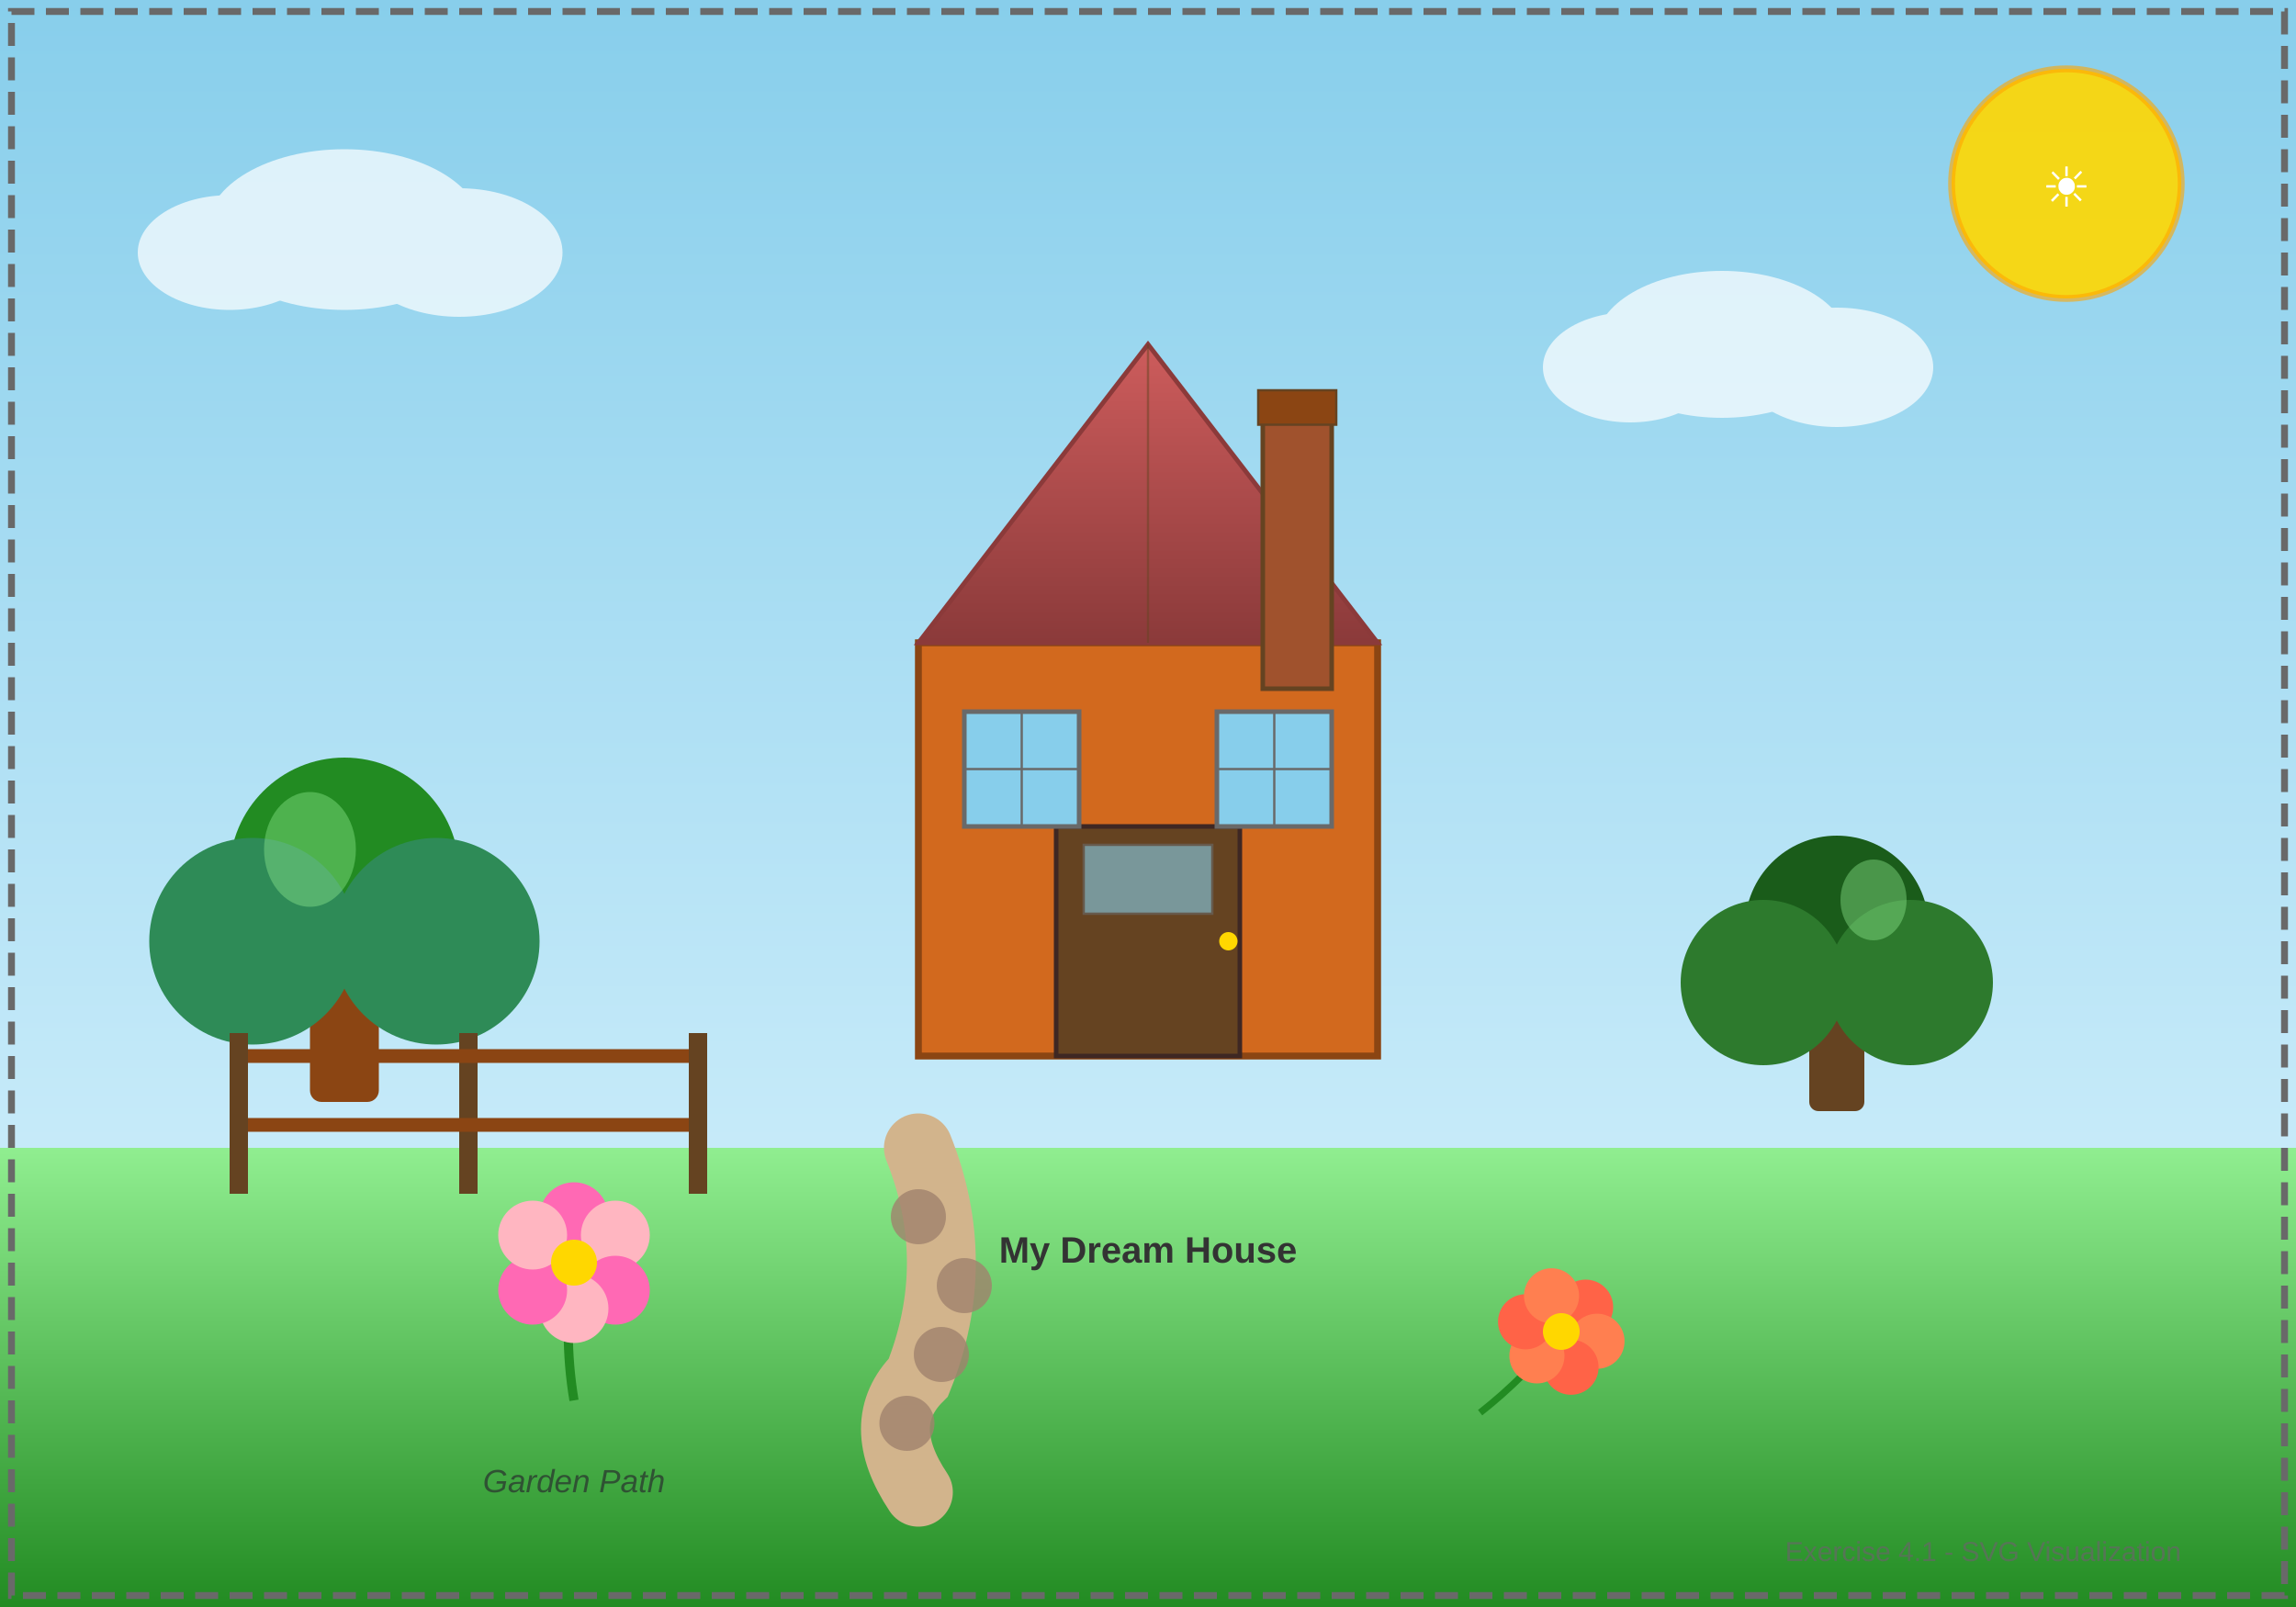
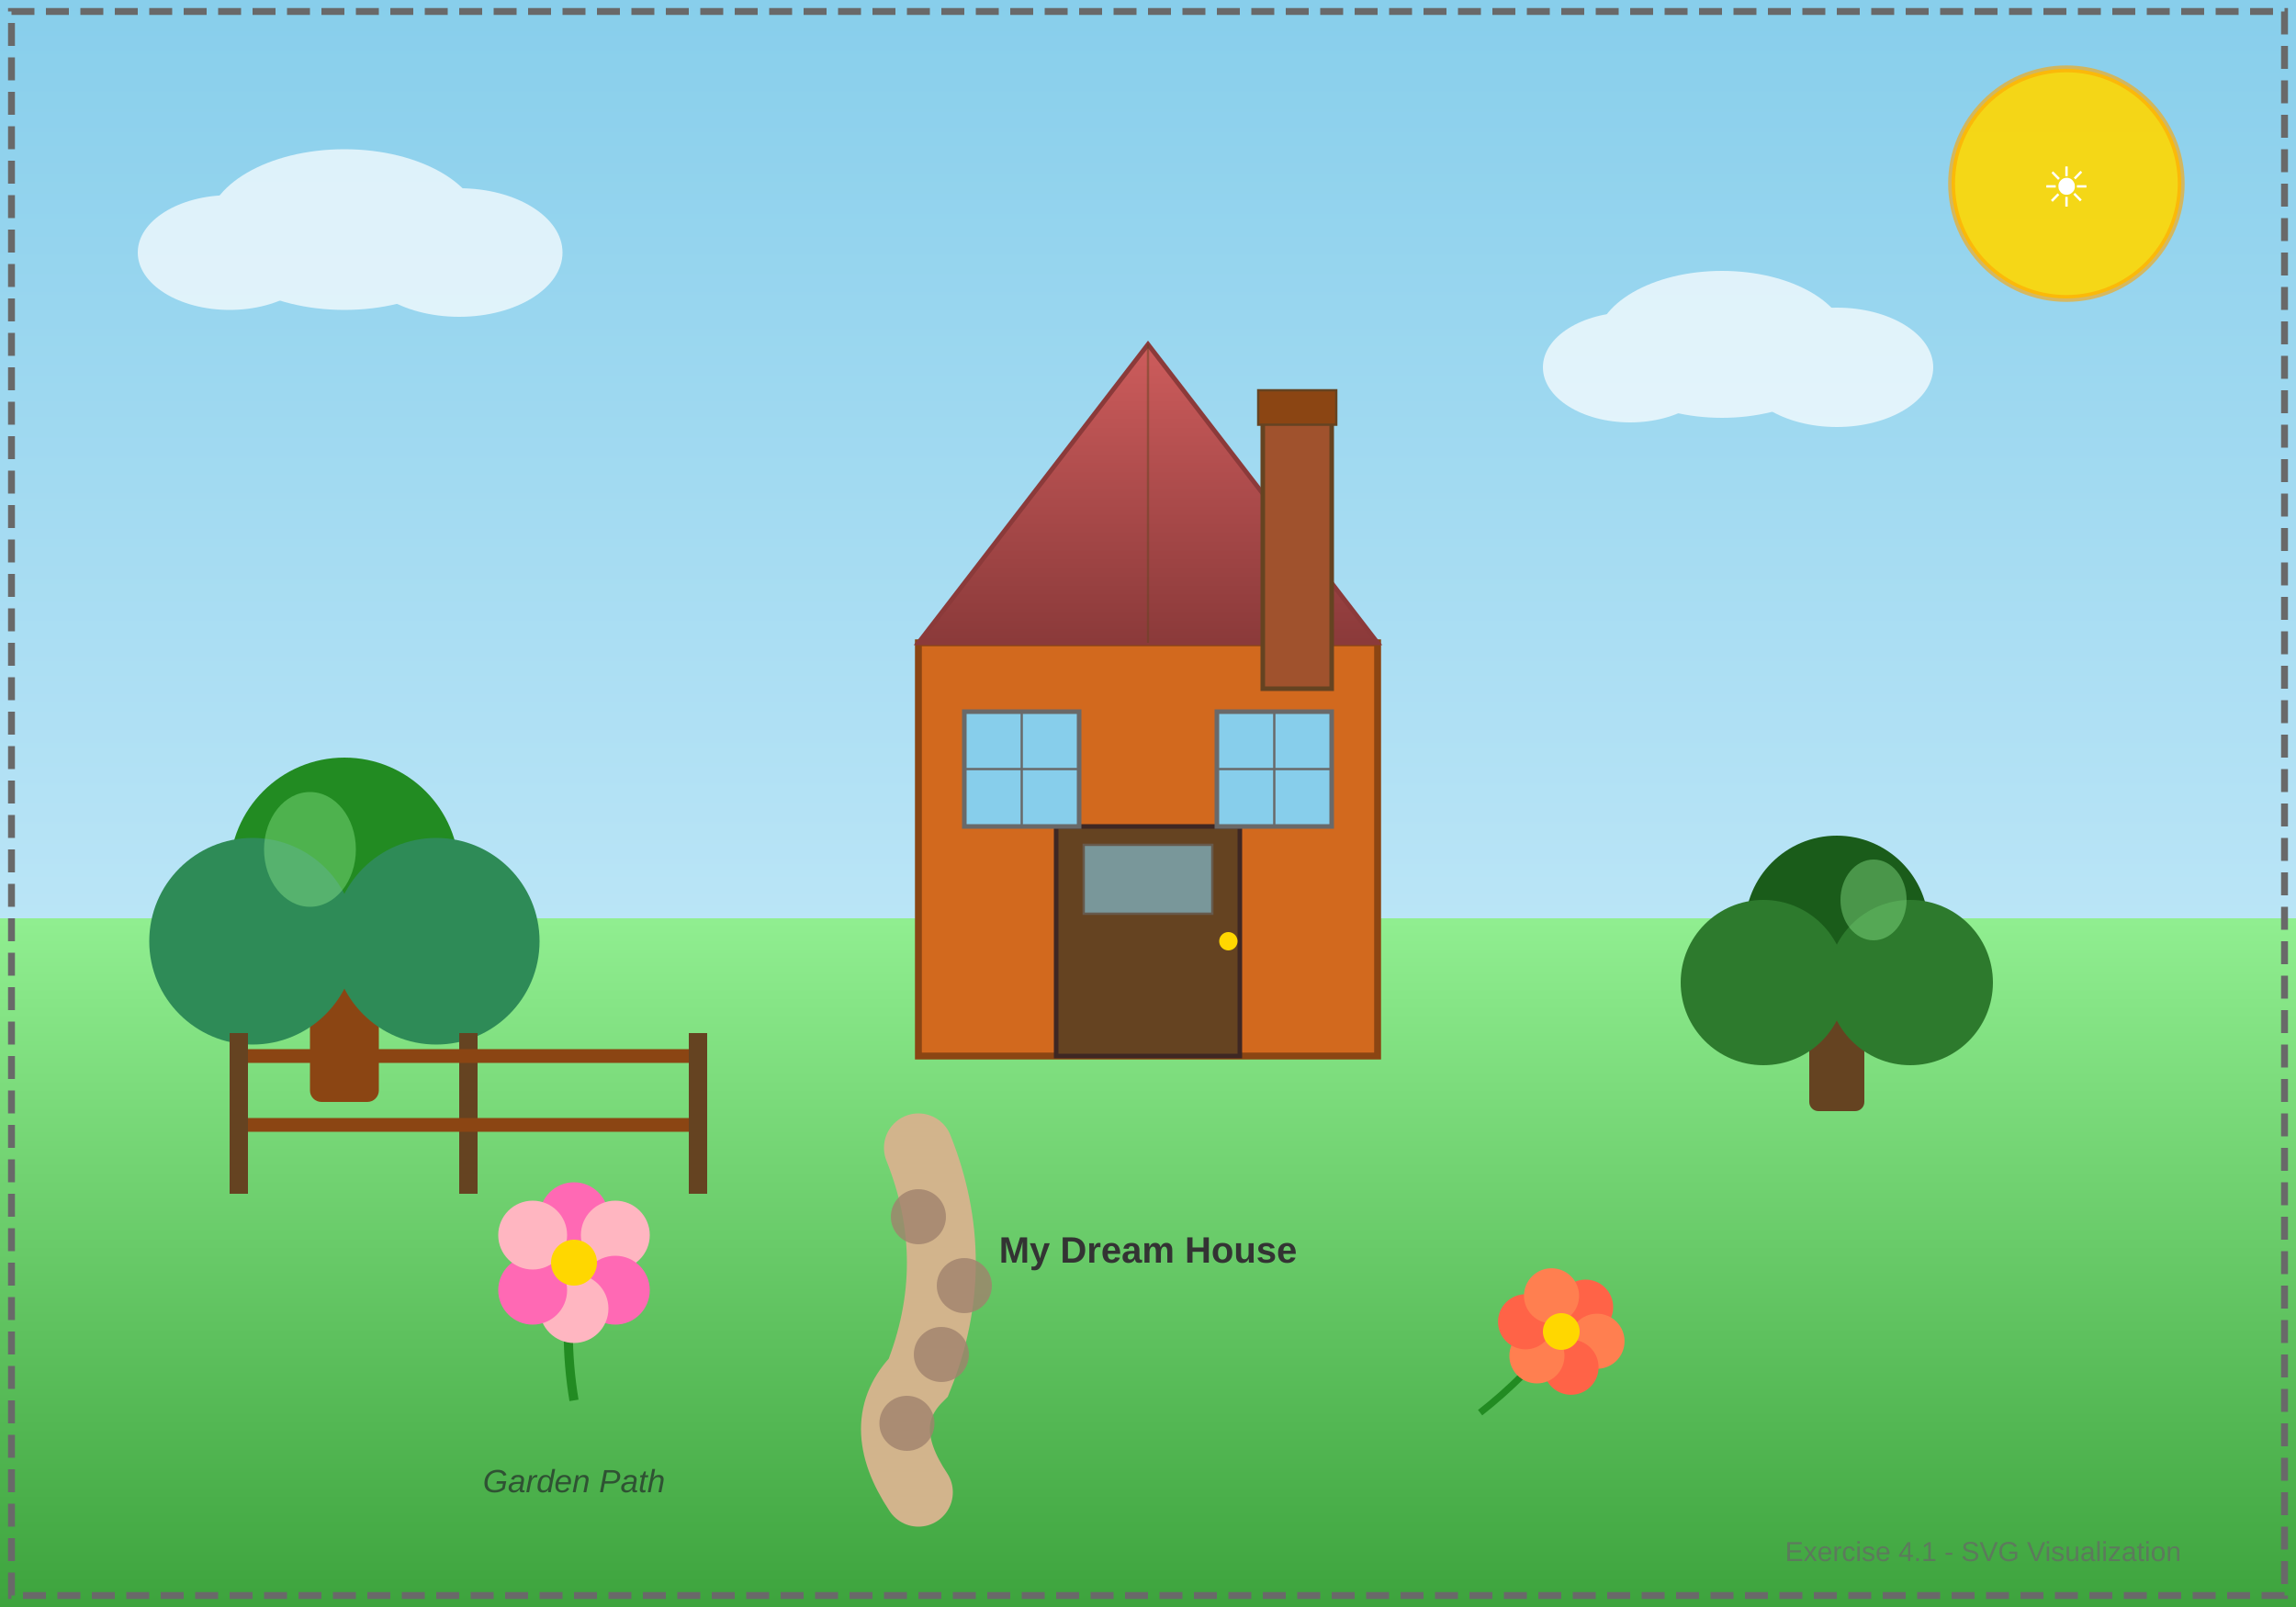
<svg xmlns="http://www.w3.org/2000/svg" width="1000" height="700" viewBox="0 0 1000 700">
  <defs>
    <linearGradient id="skyGradient" x1="0%" y1="0%" x2="0%" y2="100%">
      <stop offset="0%" style="stop-color:#87CEEB;stop-opacity:1" />
      <stop offset="100%" style="stop-color:#E0F6FF;stop-opacity:1" />
    </linearGradient>
    <linearGradient id="grassGradient" x1="0%" y1="0%" x2="0%" y2="100%">
      <stop offset="0%" style="stop-color:#90EE90;stop-opacity:1" />
      <stop offset="100%" style="stop-color:#228B22;stop-opacity:1" />
    </linearGradient>
    <linearGradient id="roofGradient" x1="0%" y1="0%" x2="0%" y2="100%">
      <stop offset="0%" style="stop-color:#CD5C5C;stop-opacity:1" />
      <stop offset="100%" style="stop-color:#8B3A3A;stop-opacity:1" />
    </linearGradient>
  </defs>
  <rect width="1000" height="700" fill="url(#skyGradient)" />
  <g id="sun">
    <circle cx="900" cy="80" r="50" fill="#FFD700" opacity="0.9" />
    <circle cx="900" cy="80" r="50" fill="none" stroke="#FFA500" stroke-width="3" opacity="0.6" />
    <text x="900" y="90" font-size="24" fill="#FFF" text-anchor="middle" font-weight="bold">☀</text>
  </g>
-   <rect x="0" y="500" width="1000" height="200" fill="url(#grassGradient)" />
+   <rect x="0" y="400" width="1000" height="400" fill="url(#grassGradient)" />
  <path d="M 400 500 Q 420 550 400 600 Q 380 620 400 650" stroke="#D2B48C" stroke-width="30" fill="none" stroke-linecap="round" />
  <g id="pathstones">
    <circle cx="400" cy="530" r="12" fill="#A0826D" opacity="0.8" />
    <circle cx="420" cy="560" r="12" fill="#A0826D" opacity="0.8" />
    <circle cx="410" cy="590" r="12" fill="#A0826D" opacity="0.8" />
    <circle cx="395" cy="620" r="12" fill="#A0826D" opacity="0.8" />
  </g>
  <g id="tree1" transform="translate(150, 400)">
    <rect x="-15" y="0" width="30" height="80" fill="#8B4513" rx="5" />
    <circle cx="0" cy="-20" r="50" fill="#228B22" />
    <circle cx="-40" cy="10" r="45" fill="#2E8B57" />
    <circle cx="40" cy="10" r="45" fill="#2E8B57" />
    <ellipse cx="-15" cy="-30" rx="20" ry="25" fill="#90EE90" opacity="0.4" />
  </g>
  <g id="tree2" transform="translate(800, 420) scale(0.8)">
    <rect x="-15" y="0" width="30" height="80" fill="#654321" rx="5" />
    <circle cx="0" cy="-20" r="50" fill="#1a5c1a" />
    <circle cx="-40" cy="10" r="45" fill="#2d7a2d" />
    <circle cx="40" cy="10" r="45" fill="#2d7a2d" />
    <ellipse cx="20" cy="-35" rx="18" ry="22" fill="#90EE90" opacity="0.4" />
  </g>
  <g id="flower1" transform="translate(250, 550)">
    <path d="M 0 0 Q -5 30 0 60" stroke="#228B22" stroke-width="4" fill="none" />
    <circle cx="0" cy="-20" r="15" fill="#FF69B4" />
    <circle cx="18" cy="-12" r="15" fill="#FFB6C1" />
    <circle cx="18" cy="12" r="15" fill="#FF69B4" />
    <circle cx="0" cy="20" r="15" fill="#FFB6C1" />
    <circle cx="-18" cy="12" r="15" fill="#FF69B4" />
    <circle cx="-18" cy="-12" r="15" fill="#FFB6C1" />
    <circle cx="0" cy="0" r="10" fill="#FFD700" />
  </g>
  <g id="flower2" transform="translate(680, 580) rotate(45)">
    <path d="M 0 0 Q 3 25 0 50" stroke="#228B22" stroke-width="3" fill="none" />
    <circle cx="0" cy="-15" r="12" fill="#FF6347" />
    <circle cx="14" cy="-8" r="12" fill="#FF7F50" />
    <circle cx="14" cy="8" r="12" fill="#FF6347" />
    <circle cx="0" cy="15" r="12" fill="#FF7F50" />
    <circle cx="-14" cy="8" r="12" fill="#FF6347" />
    <circle cx="-14" cy="-8" r="12" fill="#FF7F50" />
    <circle cx="0" cy="0" r="8" fill="#FFD700" />
  </g>
  <g id="house">
    <rect x="400" y="280" width="200" height="180" fill="#D2691E" stroke="#8B4513" stroke-width="3" />
    <path d="M 400 280 L 500 150 L 600 280 Z" fill="url(#roofGradient)" stroke="#8B3A3A" stroke-width="2" />
    <line x1="500" y1="150" x2="500" y2="280" stroke="#654321" stroke-width="1" opacity="0.5" />
    <g id="door">
      <rect x="460" y="360" width="80" height="100" fill="#654321" stroke="#3E2723" stroke-width="2" />
      <circle cx="535" cy="410" r="4" fill="#FFD700" />
      <rect x="472" y="368" width="56" height="30" fill="#87CEEB" opacity="0.6" stroke="#696969" stroke-width="1" />
    </g>
    <g id="window-left">
      <rect x="420" y="310" width="50" height="50" fill="#87CEEB" stroke="#696969" stroke-width="2" />
      <line x1="445" y1="310" x2="445" y2="360" stroke="#696969" stroke-width="1" />
      <line x1="420" y1="335" x2="470" y2="335" stroke="#696969" stroke-width="1" />
    </g>
    <g id="window-right">
      <rect x="530" y="310" width="50" height="50" fill="#87CEEB" stroke="#696969" stroke-width="2" />
      <line x1="555" y1="310" x2="555" y2="360" stroke="#696969" stroke-width="1" />
      <line x1="530" y1="335" x2="580" y2="335" stroke="#696969" stroke-width="1" />
    </g>
    <rect x="550" y="180" width="30" height="120" fill="#A0522D" stroke="#654321" stroke-width="2" />
    <rect x="548" y="170" width="34" height="15" fill="#8B4513" stroke="#654321" stroke-width="1" />
  </g>
  <g id="fence">
    <rect x="100" y="450" width="8" height="70" fill="#654321" />
    <rect x="200" y="450" width="8" height="70" fill="#654321" />
    <rect x="300" y="450" width="8" height="70" fill="#654321" />
    <line x1="108" y1="460" x2="300" y2="460" stroke="#8B4513" stroke-width="6" />
    <line x1="108" y1="490" x2="300" y2="490" stroke="#8B4513" stroke-width="6" />
  </g>
  <g id="clouds" opacity="0.7">
    <ellipse cx="150" cy="100" rx="60" ry="35" fill="#FFFFFF" />
    <ellipse cx="100" cy="110" rx="40" ry="25" fill="#FFFFFF" />
    <ellipse cx="200" cy="110" rx="45" ry="28" fill="#FFFFFF" />
    <ellipse cx="750" cy="150" rx="55" ry="32" fill="#FFFFFF" />
    <ellipse cx="710" cy="160" rx="38" ry="24" fill="#FFFFFF" />
    <ellipse cx="800" cy="160" rx="42" ry="26" fill="#FFFFFF" />
  </g>
  <g id="labels" font-family="Arial, sans-serif" font-size="16" fill="#000000">
    <text x="500" y="550" text-anchor="middle" font-weight="bold" fill="#333333">
      My Dream House
    </text>
    <text x="250" y="650" text-anchor="middle" font-size="14" fill="#2F5233" font-style="italic">
      Garden Path
    </text>
    <text x="950" y="680" text-anchor="end" font-size="12" fill="#666666" opacity="0.7">
      Exercise 4.1 - SVG Visualization
    </text>
  </g>
  <rect x="5" y="5" width="990" height="690" fill="none" stroke="#696969" stroke-width="3" stroke-dasharray="10,5" />
</svg>
